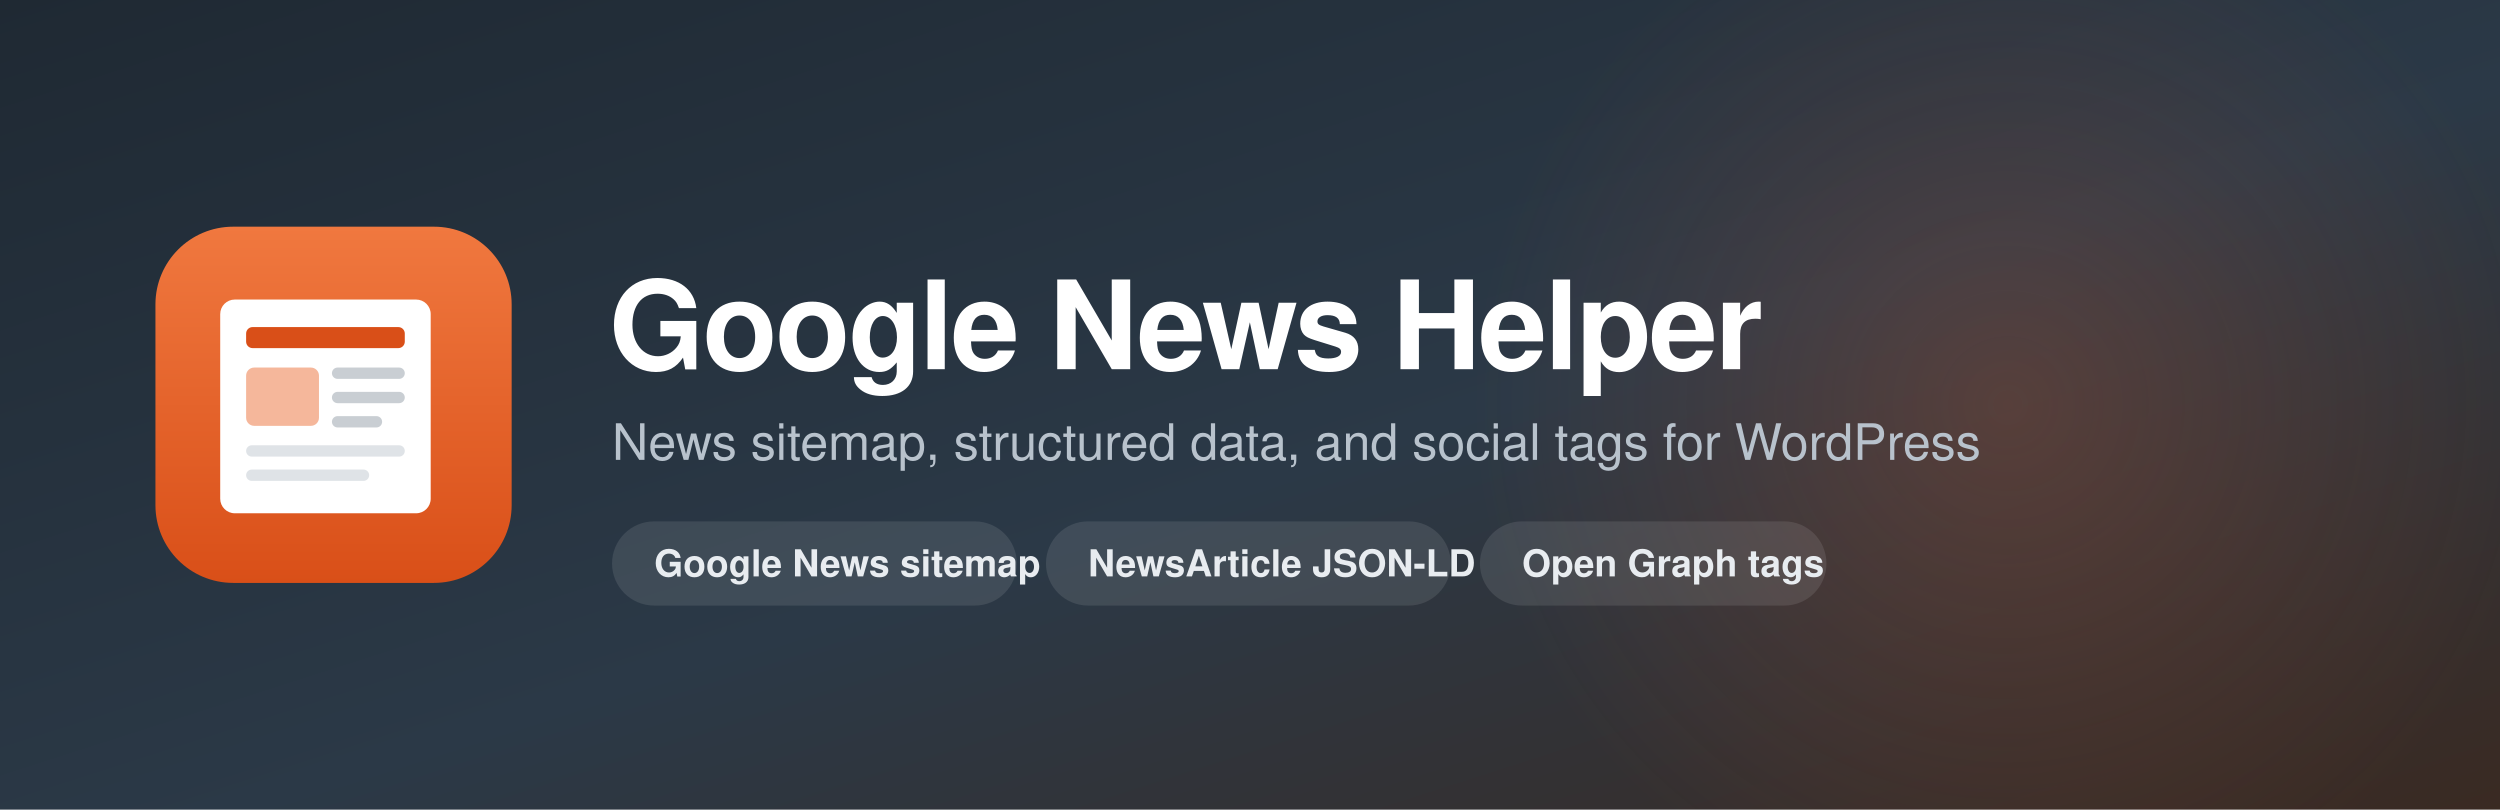
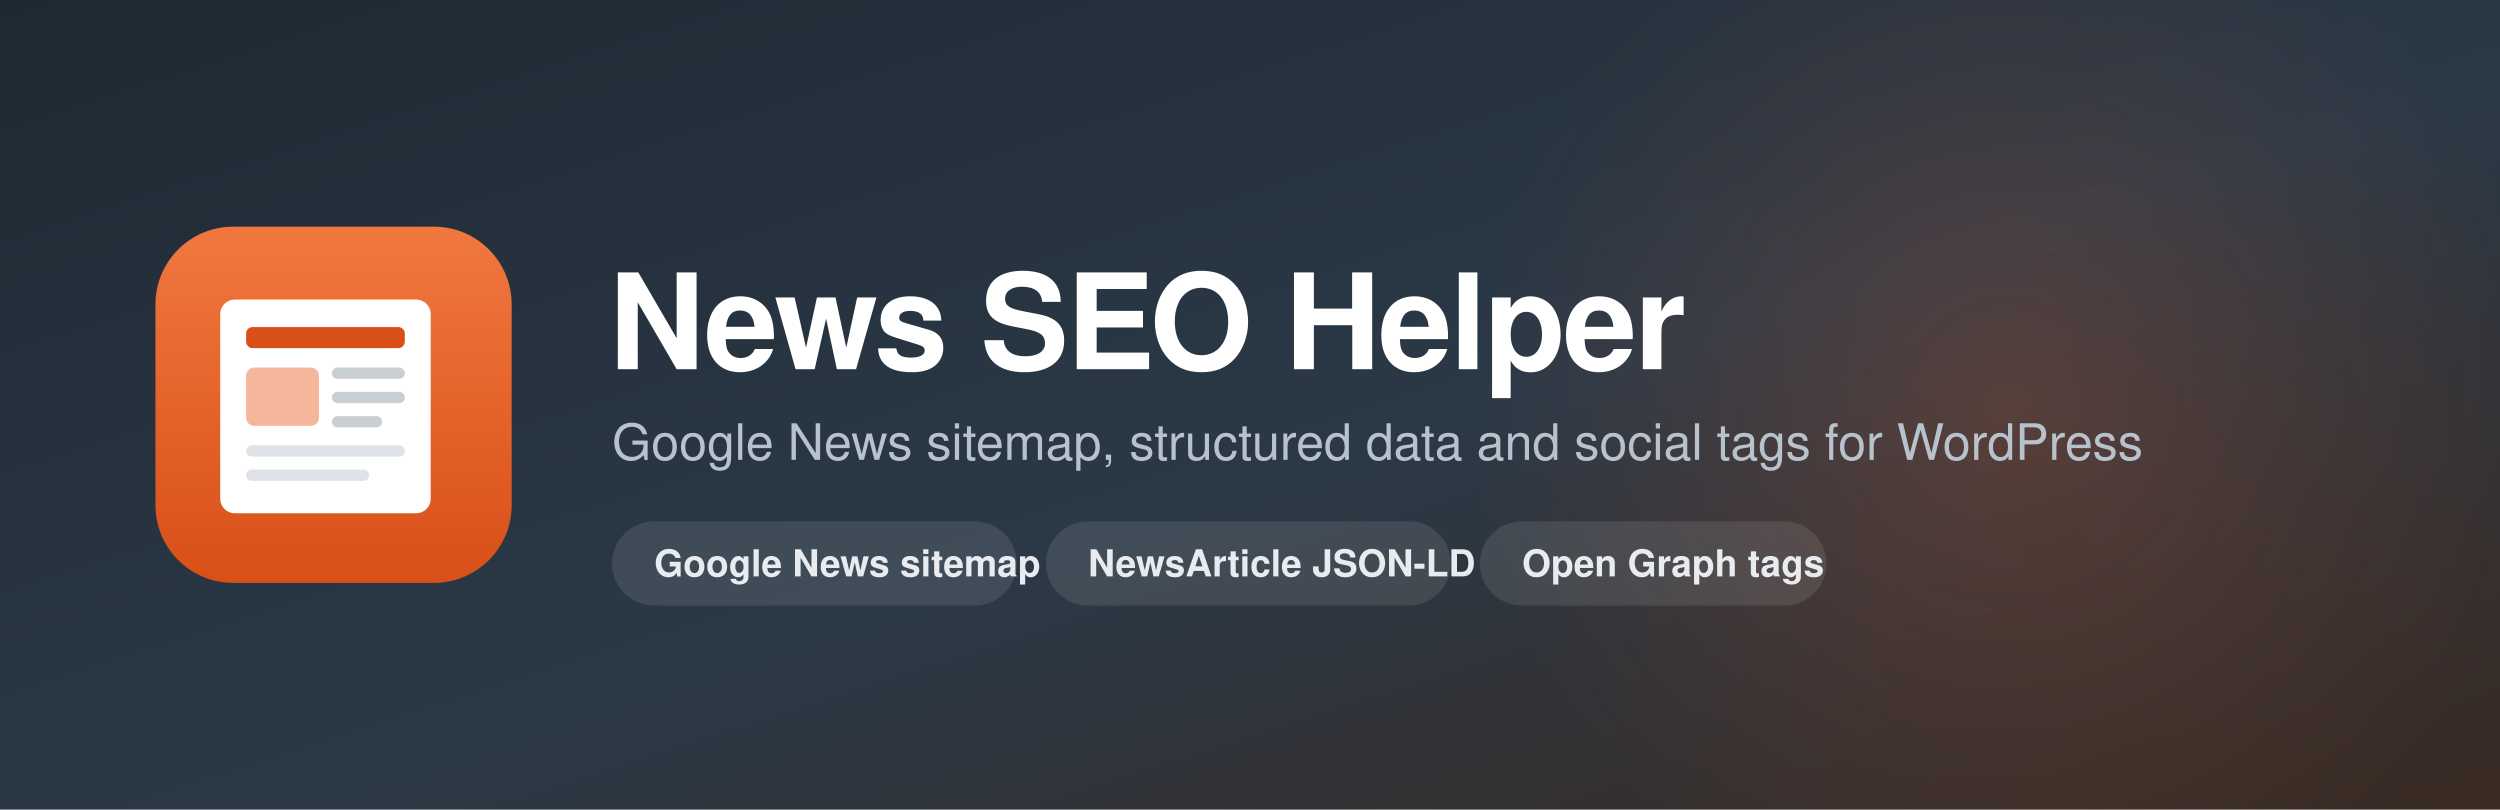
<svg xmlns="http://www.w3.org/2000/svg" width="1544" height="500" viewBox="0 0 1544 500">
  <defs>
    <linearGradient id="bg" x1="0" y1="0" x2="1" y2="1">
      <stop offset="0" stop-color="#1f2933" />
      <stop offset="0.55" stop-color="#2b3947" />
      <stop offset="1" stop-color="#3a2a22" />
    </linearGradient>
    <radialGradient id="glow" cx="0.5" cy="0.5" r="0.5">
      <stop offset="0" stop-color="#e8612d" stop-opacity="0.22" />
      <stop offset="0.6" stop-color="#e8612d" stop-opacity="0.08" />
      <stop offset="1" stop-color="#e8612d" stop-opacity="0" />
    </radialGradient>
    <linearGradient id="accent" x1="0" y1="0" x2="0" y2="1">
      <stop offset="0" stop-color="#f0783f" />
      <stop offset="1" stop-color="#d94f18" />
    </linearGradient>
  </defs>
  <rect width="1544" height="500" fill="url(#bg)" />
  <circle cx="1240" cy="250" r="330" fill="url(#glow)" />
  <g transform="translate(96,140)">
    <rect width="220" height="220" rx="48" fill="url(#accent)" />
    <g transform="translate(40,45)">
      <rect x="0" y="0" width="130" height="132" rx="9" fill="#ffffff" />
      <rect x="16" y="17" width="98" height="13" rx="4" fill="#d94f18" />
      <rect x="16" y="42" width="45" height="36" rx="5" fill="#f5b79b" />
      <rect x="69" y="42" width="45" height="7" rx="3.5" fill="#c9ced3" />
      <rect x="69" y="57" width="45" height="7" rx="3.5" fill="#c9ced3" />
      <rect x="69" y="72" width="31" height="7" rx="3.5" fill="#c9ced3" />
      <rect x="16" y="90" width="98" height="7" rx="3.5" fill="#dfe3e7" />
      <rect x="16" y="105" width="76" height="7" rx="3.5" fill="#dfe3e7" />
    </g>
  </g>
-   <text x="376" y="228" font-family="Helvetica Neue, Helvetica, Arial, sans-serif" font-size="76" font-weight="700" fill="#ffffff" letter-spacing="-1.5">Google News Helper</text>
-   <text x="378" y="284" font-family="Helvetica Neue, Helvetica, Arial, sans-serif" font-size="31" font-weight="400" fill="#b8c2cc">News sitemap, structured data, and social tags for WordPress</text>
+   <text x="376" y="228" font-family="Helvetica Neue, Helvetica, Arial, sans-serif" font-size="82" font-weight="700" fill="#ffffff" letter-spacing="-1.5">News SEO Helper</text>
+   <text x="378" y="284" font-family="Helvetica Neue, Helvetica, Arial, sans-serif" font-size="31" font-weight="400" fill="#b8c2cc">Google News sitemap, structured data and social tags for WordPress</text>
  <g font-family="Helvetica Neue, Helvetica, Arial, sans-serif" font-size="23" font-weight="600">
    <g transform="translate(378,322)">
      <rect width="250" height="52" rx="26" fill="#ffffff" opacity="0.10" />
      <text x="26" y="34" fill="#e8ecf0">Google News sitemap</text>
    </g>
    <g transform="translate(646,322)">
      <rect width="250" height="52" rx="26" fill="#ffffff" opacity="0.10" />
      <text x="26" y="34" fill="#e8ecf0">NewsArticle JSON-LD</text>
    </g>
    <g transform="translate(914,322)">
      <rect width="214" height="52" rx="26" fill="#ffffff" opacity="0.10" />
      <text x="26" y="34" fill="#e8ecf0">Open Graph tags</text>
    </g>
  </g>
</svg>
